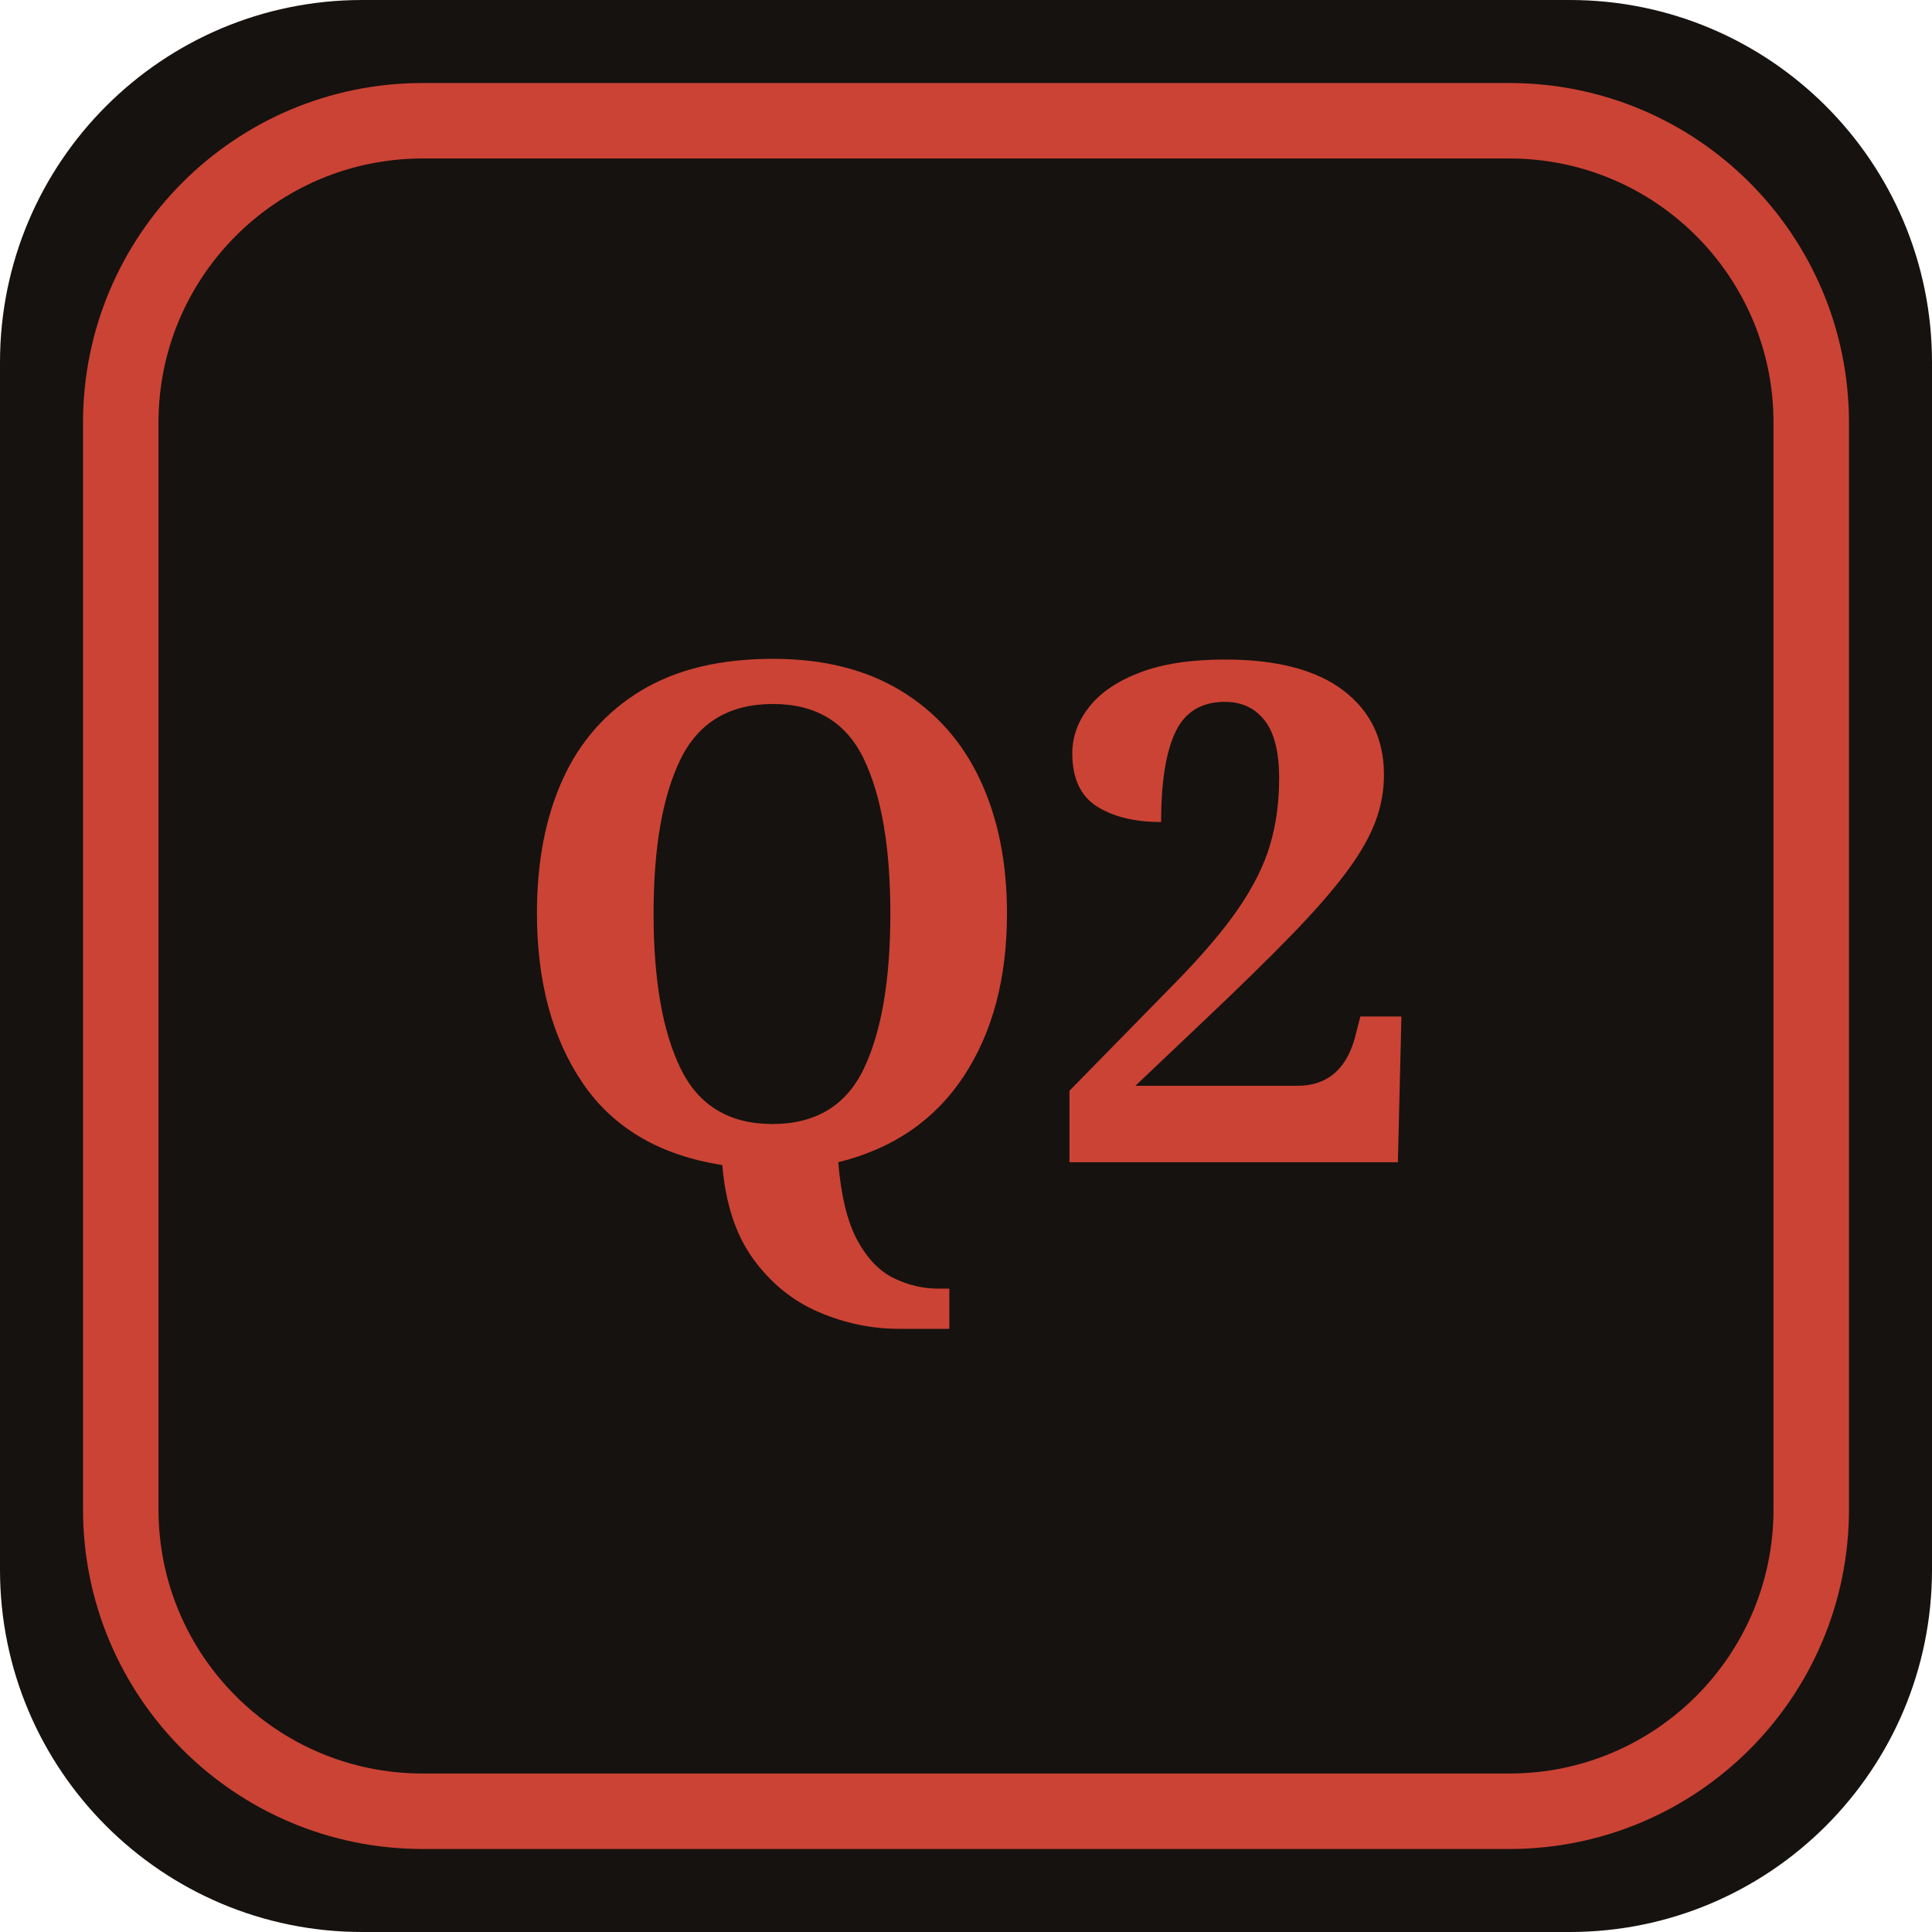
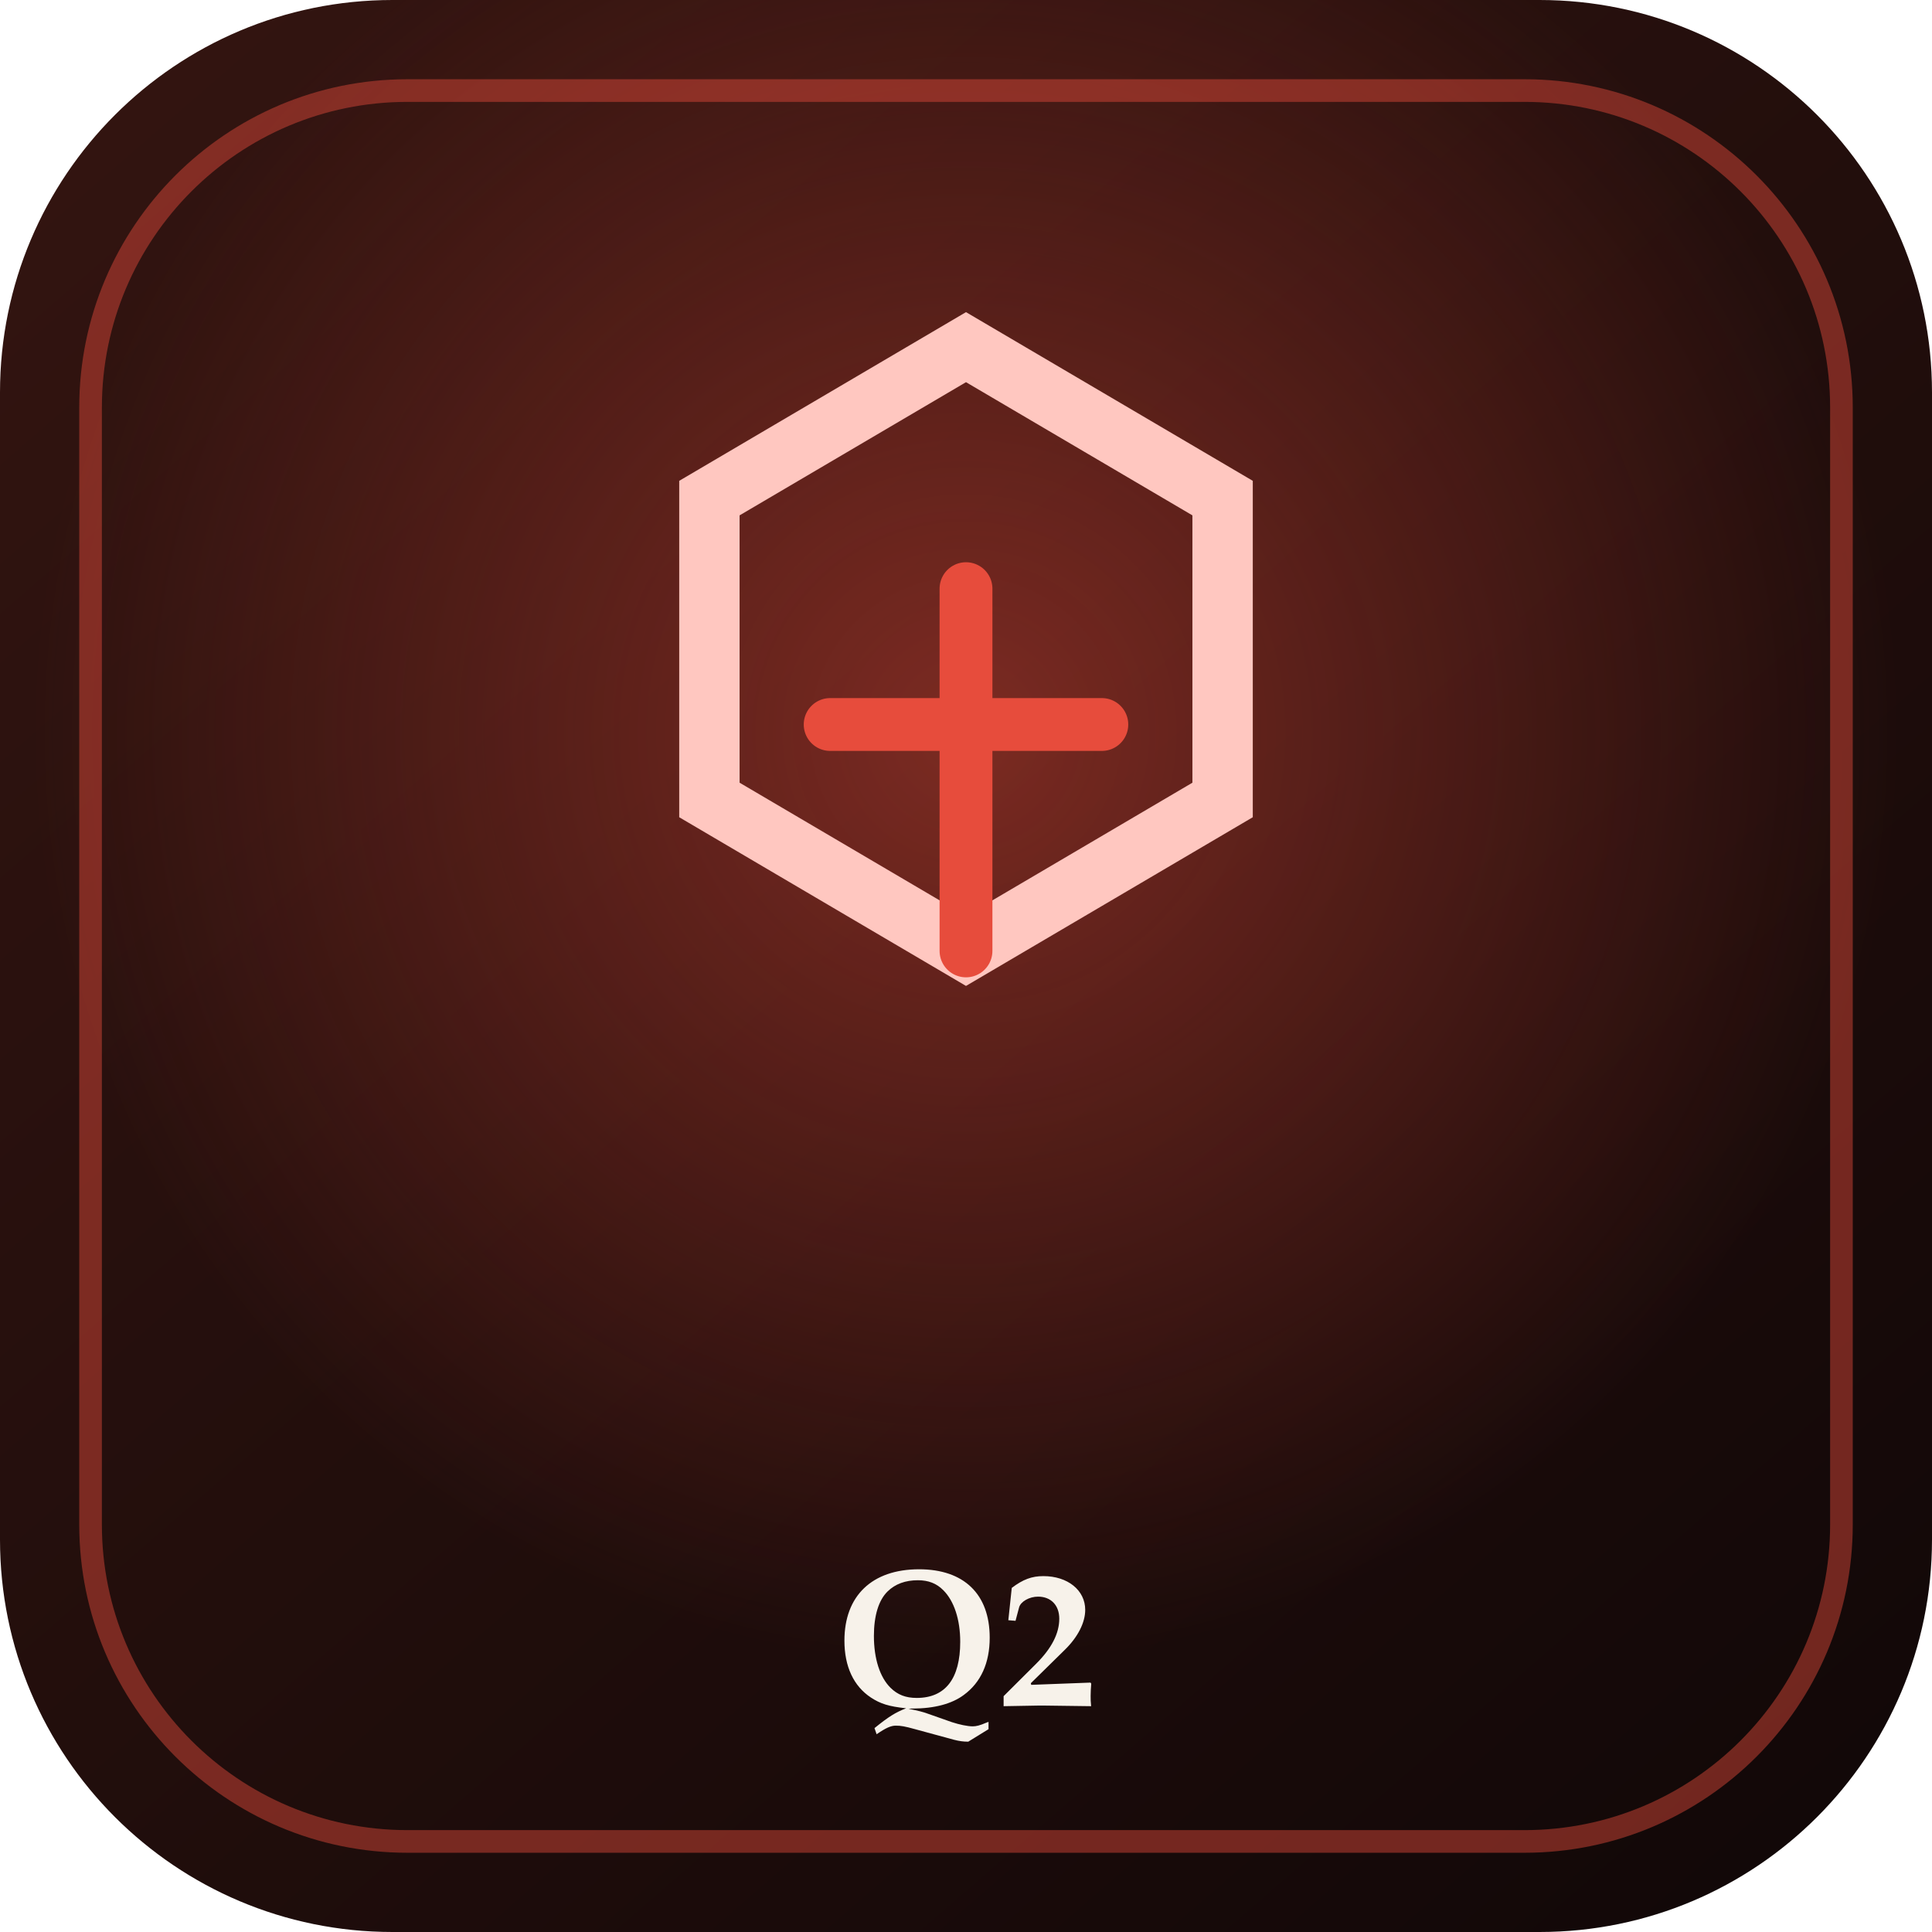
<svg xmlns="http://www.w3.org/2000/svg" viewBox="0 0 256 256">
-   <rect width="256" height="256" rx="48" fill="#16120f" />
-   <rect x="16" y="16" width="224" height="224" rx="40" fill="none" stroke="#cb4335" stroke-width="10" />
-   <text x="128" y="154" text-anchor="middle" font-family="Georgia, serif" font-size="92" font-weight="700" fill="#cb4335">Q2</text>
+   <defs>
+     <linearGradient id="bg" x1="24" y1="8" x2="232" y2="248" gradientUnits="userSpaceOnUse">
+       <stop stop-color="#321410" />
+       <stop offset="1" stop-color="#120808" />
+     </linearGradient>
+     <radialGradient id="glow" cx="50%" cy="38%" r="48%">
+       <stop stop-color="#e74c3c" stop-opacity="0.45" />
+       <stop offset="1" stop-color="#e74c3c" stop-opacity="0" />
+     </radialGradient>
+   </defs>
+   <rect width="256" height="256" rx="52" fill="url(#bg)" />
+   <rect width="256" height="256" rx="52" fill="url(#glow)" />
+   <rect x="12" y="12" width="232" height="232" rx="42" fill="none" stroke="#e74c3c" stroke-opacity="0.45" stroke-width="3" />
+   <path d="M128 46l34 20v40l-34 20-34-20V66z" fill="none" stroke="#ffc7c0" stroke-width="8" />
+   <path d="M128 78v48M110 96h36" stroke="#e74c3c" stroke-width="7" stroke-linecap="round" />
+   <text x="128" y="226" text-anchor="middle" font-family="Georgia, Palatino, serif" font-size="26" font-weight="700" fill="#f7f2ea">Q2</text>
</svg>
